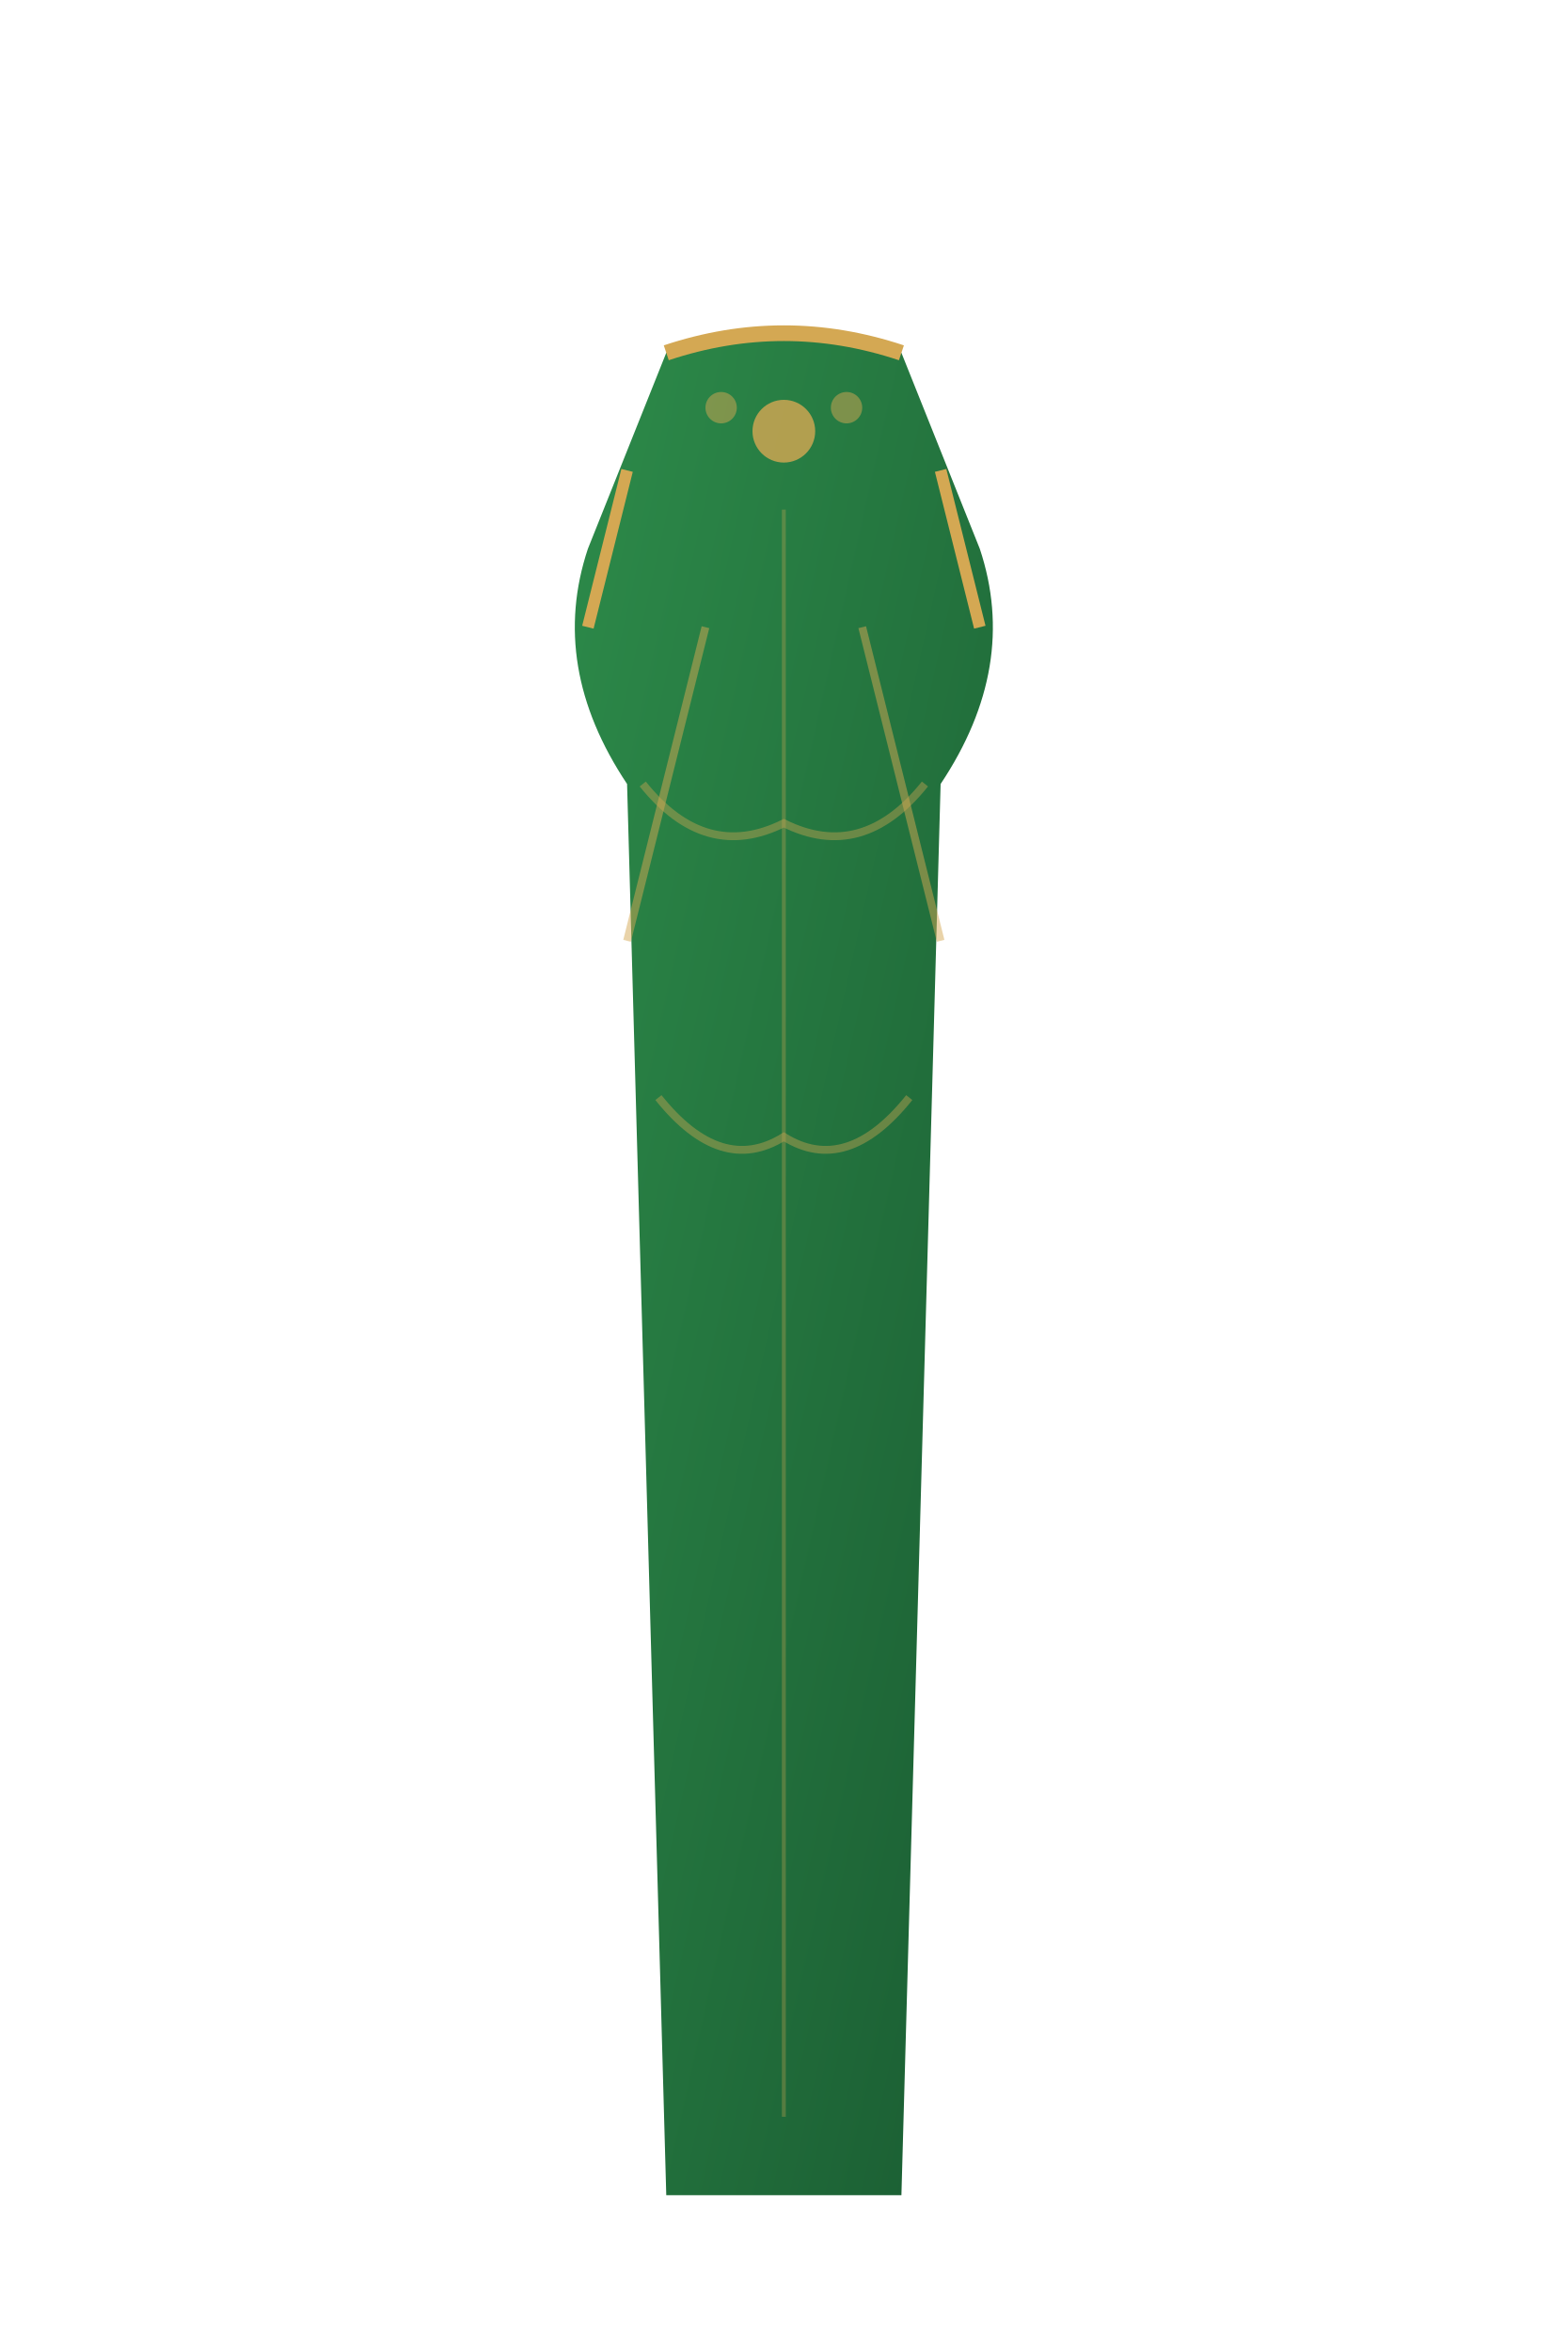
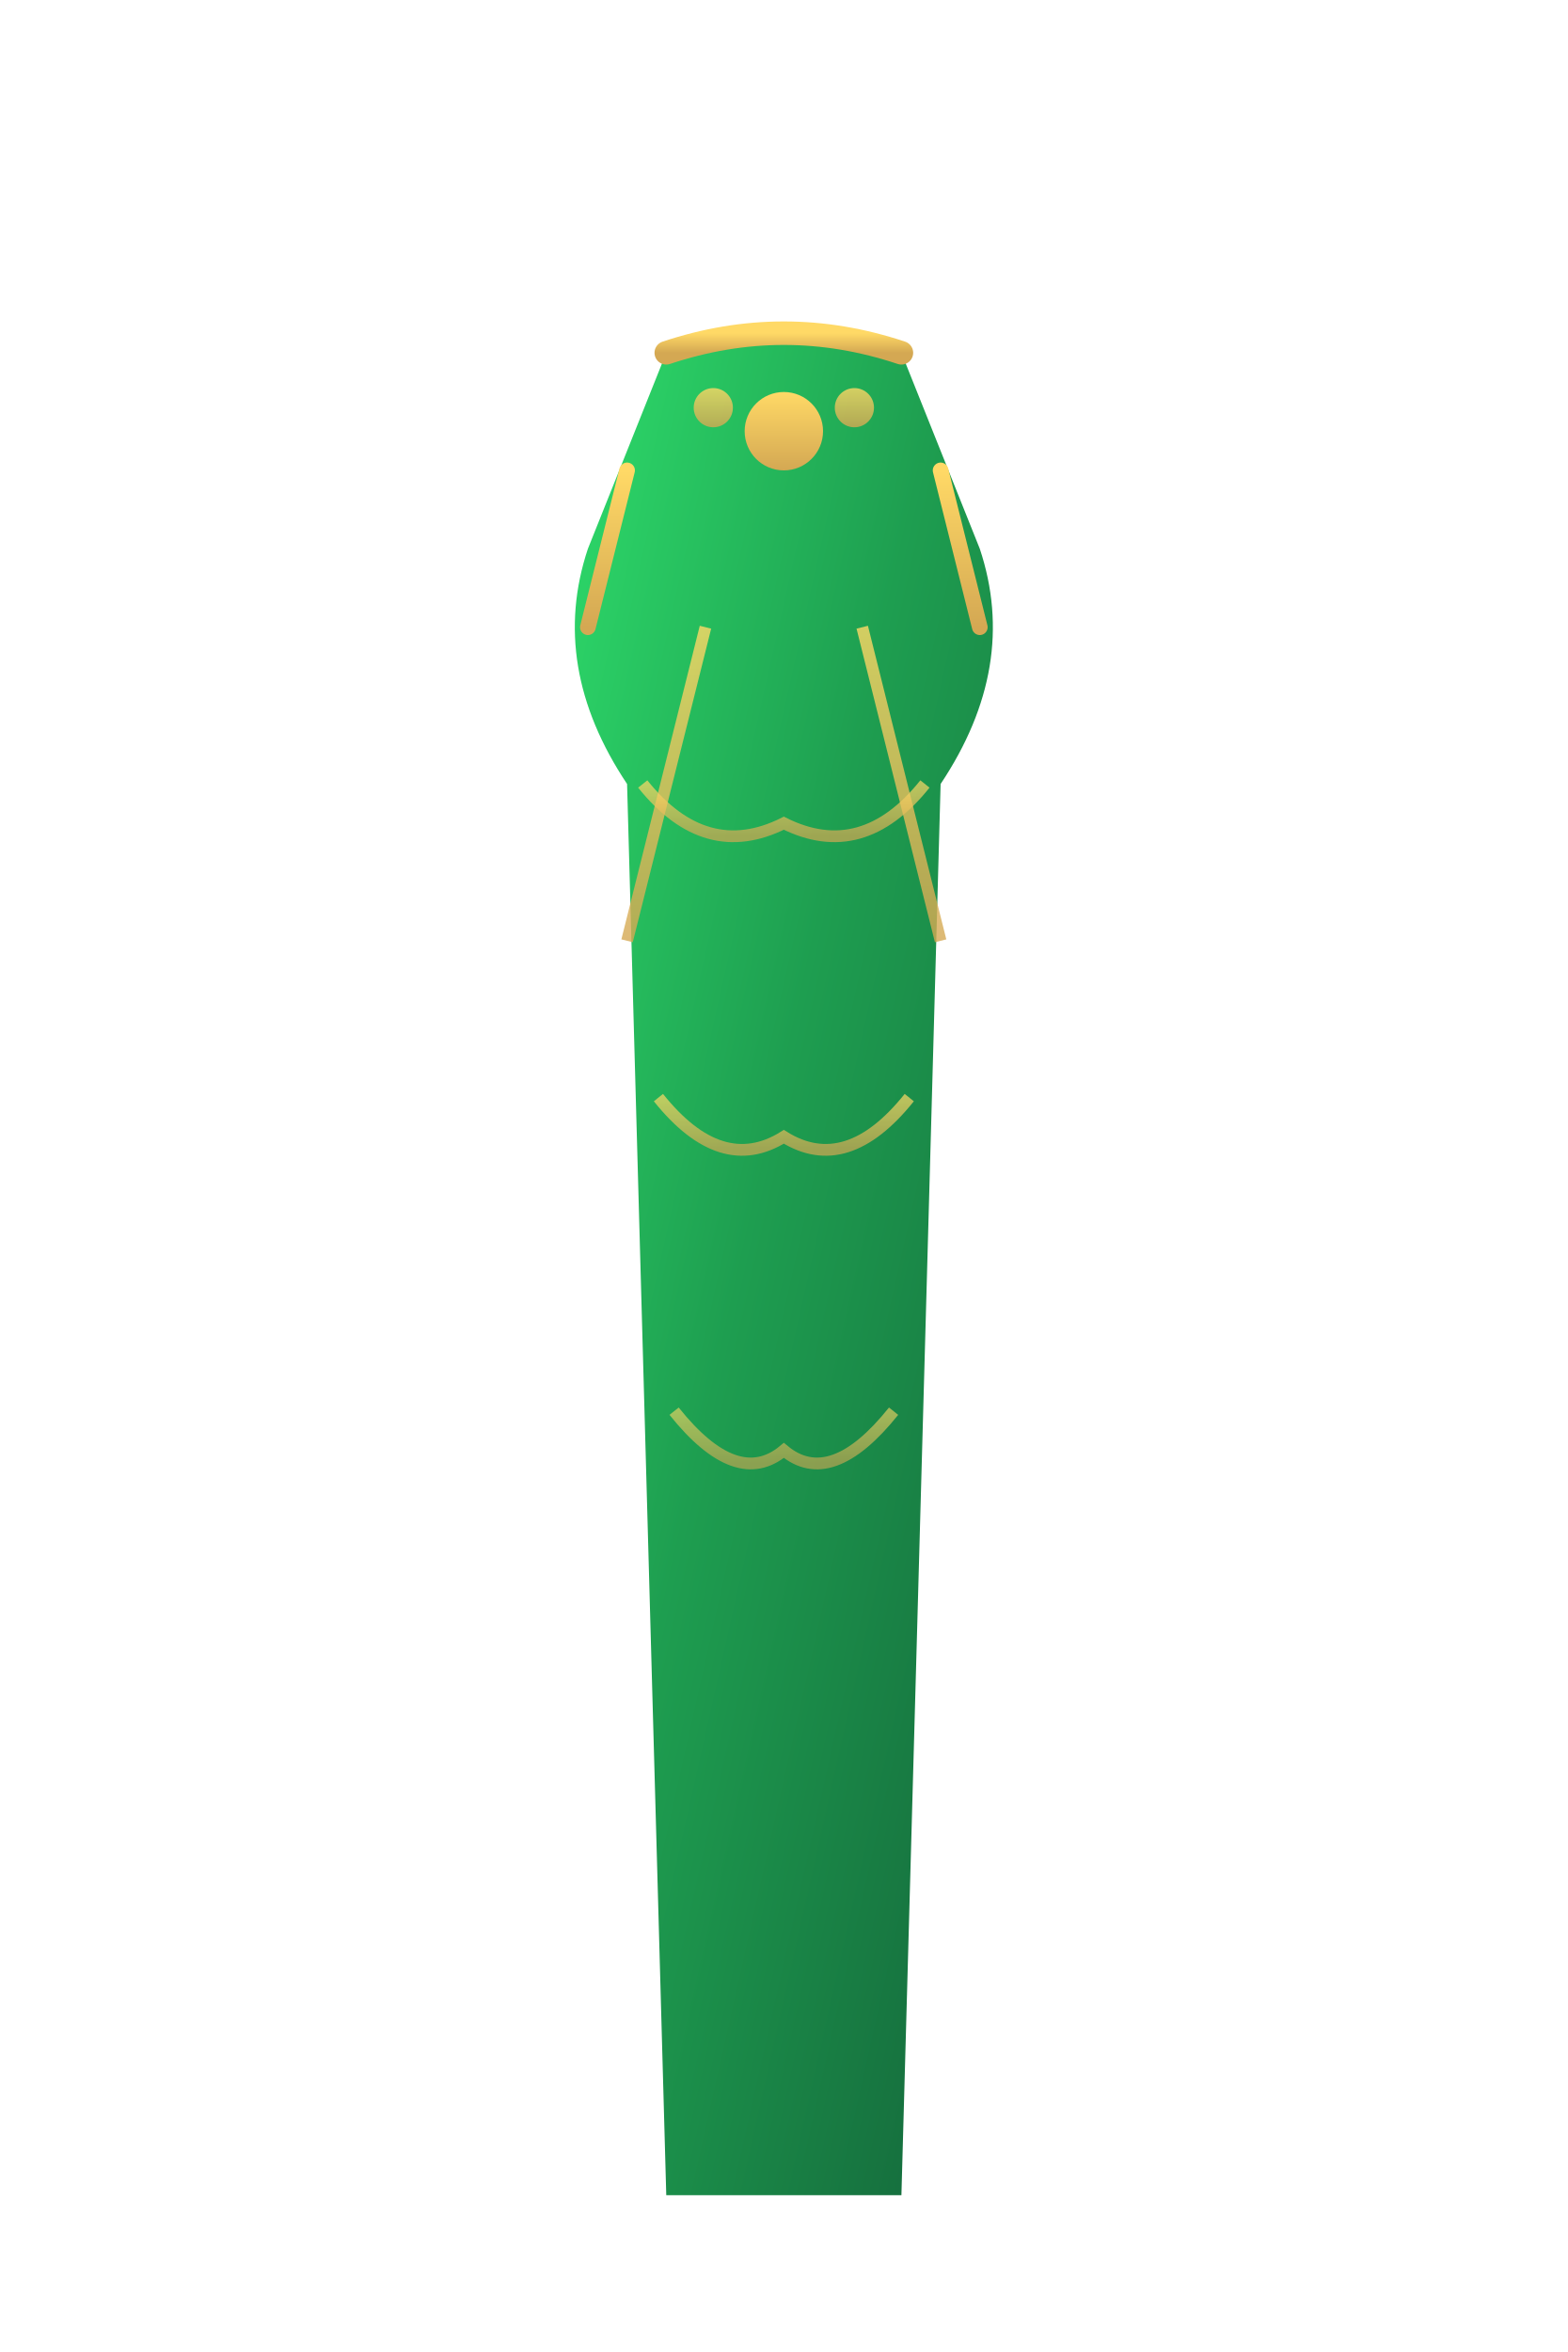
<svg xmlns="http://www.w3.org/2000/svg" viewBox="0 0 200 300">
  <defs>
    <linearGradient id="g1" x1="0%" y1="0%" x2="100%" y2="100%">
-       <stop offset="0%" style="stop-color:#2D8B4A" />
-       <stop offset="100%" style="stop-color:#1A5C32" />
+       <stop offset="0%" style="stop-color:#2EDC6B" />
+       <stop offset="45%" style="stop-color:#1E9E50" />
+       <stop offset="100%" style="stop-color:#14653A" />
+     </linearGradient>
+     <linearGradient id="g2" x1="0%" y1="0%" x2="0%" y2="100%">
+       <stop offset="0%" style="stop-color:#FFD966" />
+       <stop offset="100%" style="stop-color:#D4A853" />
    </linearGradient>
  </defs>
  <path d="M85 45 Q100 40 115 45 L125 70 Q130 85 120 100 L115 280 L85 280 L80 100 Q70 85 75 70 Z" fill="url(#g1)" />
-   <path d="M85 45 Q100 40 115 45" stroke="#D4A853" stroke-width="2" fill="none" />
-   <path d="M80 60 L75 80" stroke="#D4A853" stroke-width="1.5" fill="none" />
-   <path d="M120 60 L125 80" stroke="#D4A853" stroke-width="1.5" fill="none" />
-   <path d="M90 80 L85 100 L80 120" stroke="#D4A853" stroke-width="1" fill="none" opacity="0.5" />
-   <path d="M110 80 L115 100 L120 120" stroke="#D4A853" stroke-width="1" fill="none" opacity="0.5" />
-   <path d="M100 65 L100 270" stroke="#D4A853" stroke-width="0.5" fill="none" opacity="0.3" />
-   <circle cx="100" cy="55" r="4" fill="#D4A853" opacity="0.8" />
-   <circle cx="92" cy="52" r="2" fill="#D4A853" opacity="0.5" />
-   <circle cx="108" cy="52" r="2" fill="#D4A853" opacity="0.5" />
-   <path d="M82 100 Q90 110 100 105 Q110 110 118 100" stroke="#D4A853" stroke-width="1" fill="none" opacity="0.4" />
-   <path d="M84 140 Q92 150 100 145 Q108 150 116 140" stroke="#D4A853" stroke-width="1" fill="none" opacity="0.4" />
+   <path d="M85 45 Q100 40 115 45" stroke="url(#g2)" stroke-width="3" fill="none" stroke-linecap="round" />
+   <path d="M80 60 L75 80" stroke="url(#g2)" stroke-width="2" fill="none" stroke-linecap="round" />
+   <path d="M120 60 L125 80" stroke="url(#g2)" stroke-width="2" fill="none" stroke-linecap="round" />
+   <path d="M90 80 L85 100 L80 120" stroke="url(#g2)" stroke-width="1.5" fill="none" opacity="0.8" />
+   <path d="M110 80 L115 100 L120 120" stroke="url(#g2)" stroke-width="1.5" fill="none" opacity="0.8" />
+   <path d="M100 65 L100 270" stroke="url(#g2)" stroke-width="0.5" fill="none" opacity="0.4" />
+   <circle cx="100" cy="55" r="5" fill="url(#g2)" />
+   <circle cx="91" cy="52" r="2.5" fill="url(#g2)" opacity="0.8" />
+   <circle cx="109" cy="52" r="2.5" fill="url(#g2)" opacity="0.8" />
+   <path d="M82 100 Q90 110 100 105 Q110 110 118 100" stroke="url(#g2)" stroke-width="1.5" fill="none" opacity="0.7" />
+   <path d="M84 140 Q92 150 100 145 Q108 150 116 140" stroke="url(#g2)" stroke-width="1.5" fill="none" opacity="0.7" />
+   <path d="M86 180 Q94 190 100 185 Q106 190 114 180" stroke="url(#g2)" stroke-width="1.5" fill="none" opacity="0.6" />
</svg>
